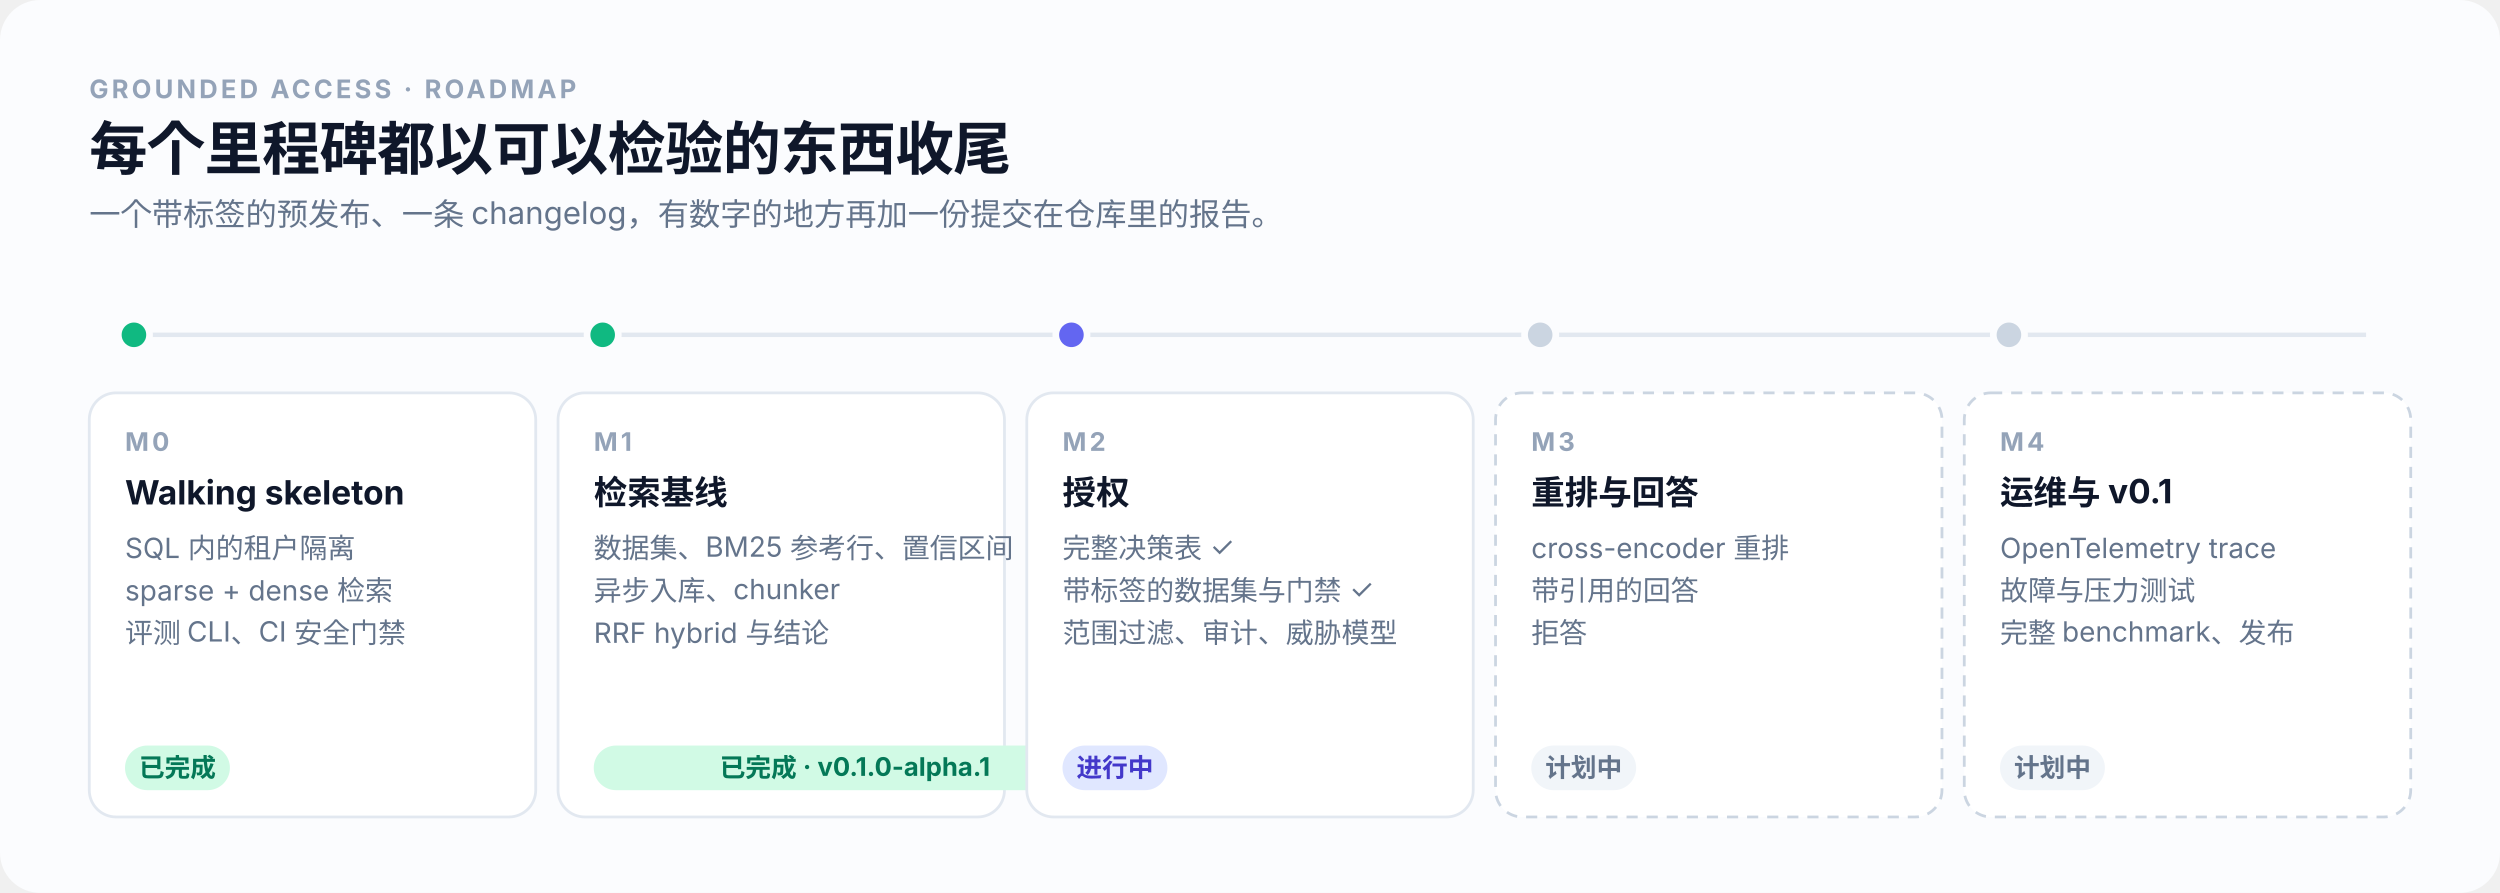
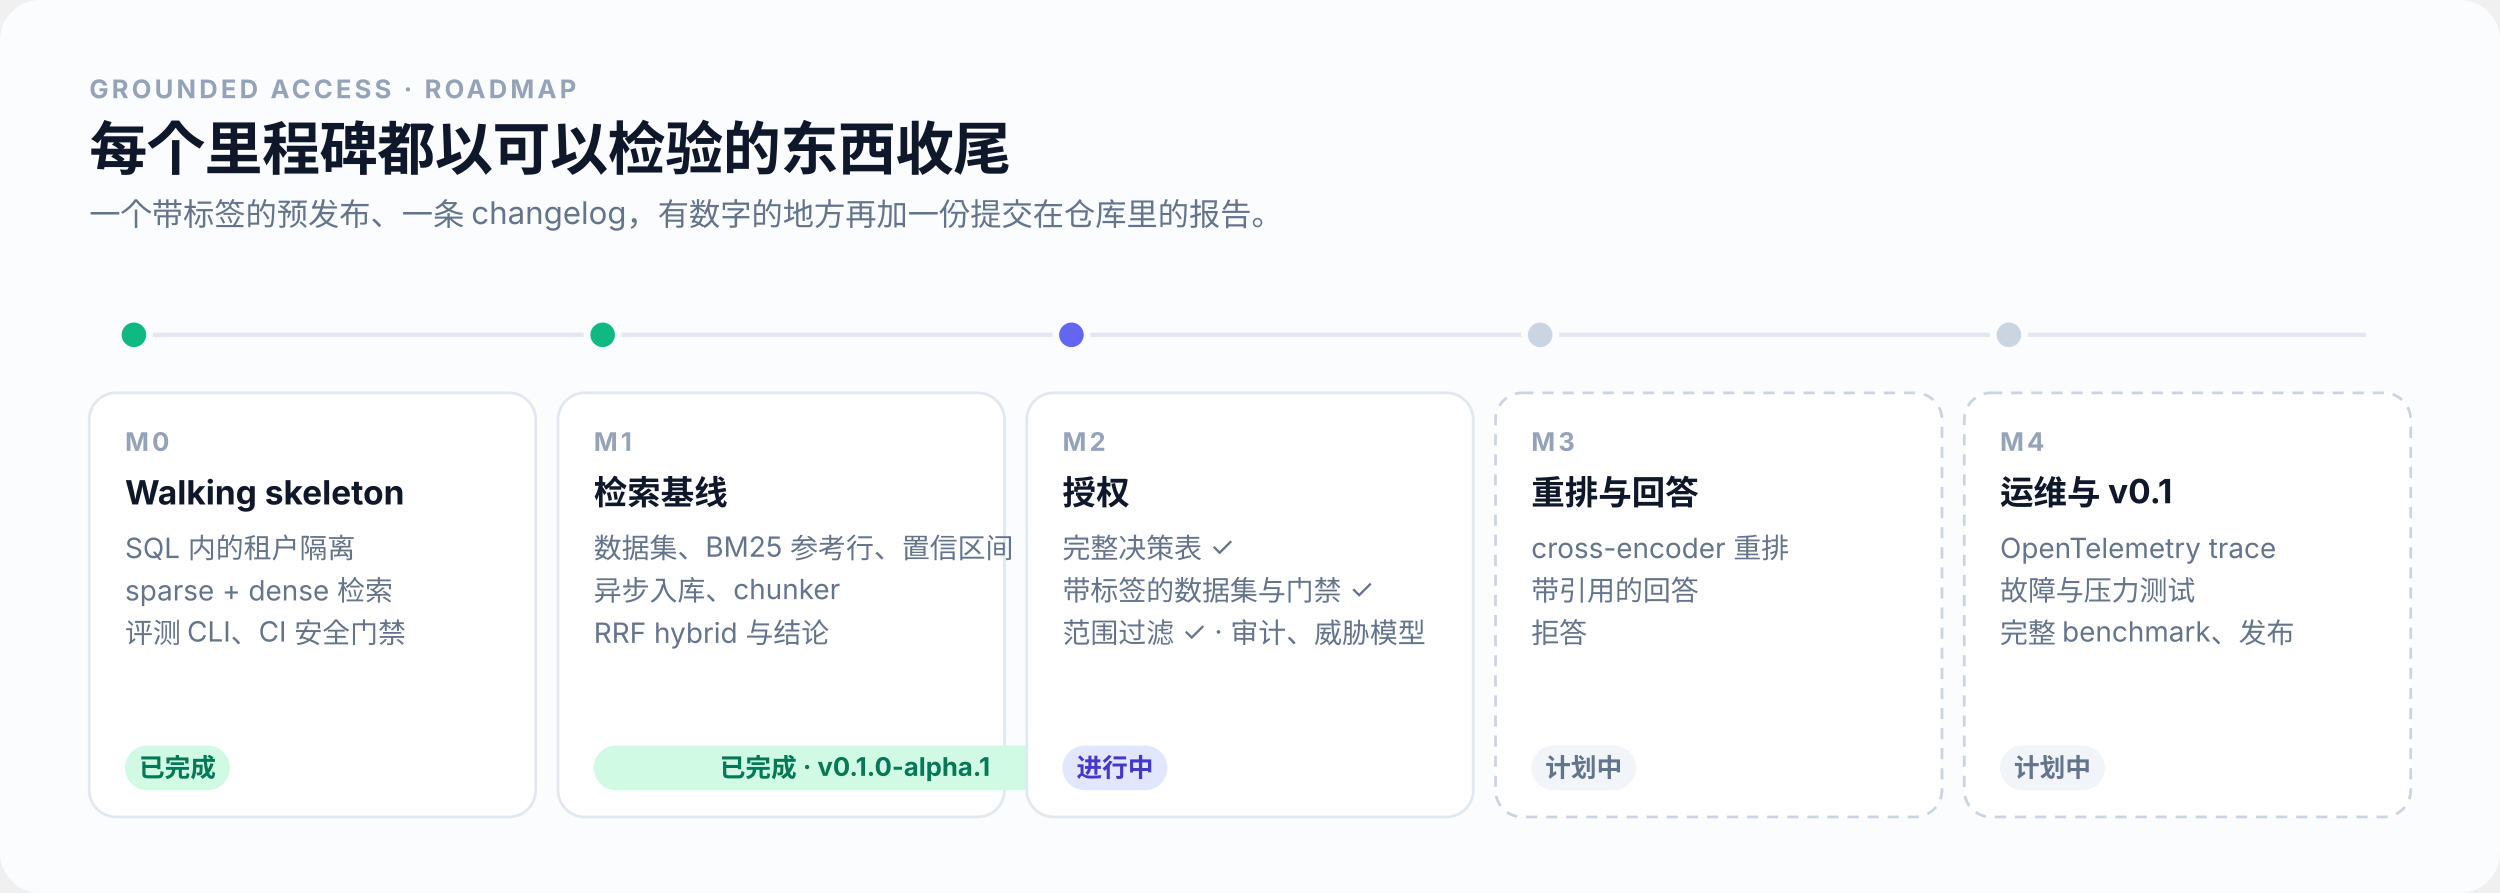
<svg xmlns="http://www.w3.org/2000/svg" viewBox="0 0 1120 400" width="1120" height="400" role="img" aria-labelledby="ttl dsc" style="max-width:100%;height:auto">
  <defs>
    <marker id="ar" viewBox="0 0 10 10" refX="9" refY="5" markerWidth="7" markerHeight="7" orient="auto-start-reverse">
      <path class="mk" d="M0 0 L10 5 L0 10 z" />
    </marker>
    <marker id="ar-v" viewBox="0 0 10 10" refX="9" refY="5" markerWidth="7" markerHeight="7" orient="auto-start-reverse">
      <path class="mk-v" d="M0 0 L10 5 L0 10 z" />
    </marker>
  </defs>
  <style>
    text{font-family:-apple-system,BlinkMacSystemFont,"Segoe UI","PingFang SC","Hiragino Sans GB","Microsoft YaHei",Inter,Roboto,sans-serif;}
    .bg{fill:#FBFCFE}
    .kicker{font-size:11.5px;font-weight:700;fill:#94A3B8;letter-spacing:1.4px}
    .title{font-size:26px;font-weight:700;fill:#0F172A;letter-spacing:-.2px}
    .sub{font-size:14px;fill:#64748B}
    .lbl{font-size:15px;font-weight:650;fill:#0F172A}
    .lbl-sm{font-size:13.5px;font-weight:650;fill:#0F172A}
    .txt{font-size:12.5px;fill:#64748B}
    .txt-d{font-size:12.5px;fill:#334155}
    .foot{font-size:12.5px;fill:#64748B}
    .mono{font-family:ui-monospace,SFMono-Regular,Menlo,Consolas,monospace;font-size:12px;font-weight:500;fill:#334155}
    .code{font-family:ui-monospace,SFMono-Regular,Menlo,Consolas,monospace;font-size:12.5px;fill:#E2E8F0}
    .codek{font-family:ui-monospace,SFMono-Regular,Menlo,Consolas,monospace;font-size:12.5px;fill:#7DD3FC}
    .num{font-size:13px;font-weight:650;fill:#0F172A}
    .big{font-size:30px;font-weight:700;fill:#0F172A}
    .bigok{font-size:30px;font-weight:700;fill:#059669}
    .card{fill:#FFFFFF;stroke:#E2E8F0;stroke-width:1.25}
    .dash{fill:#FFFFFF;stroke:#CBD5E1;stroke-width:1.25;stroke-dasharray:5 4}
    .group{fill:#F1F5F9;fill-opacity:.55;stroke:#E2E8F0;stroke-width:1.25}
    .blue{fill:#EFF6FF;stroke:#BFDBFE;stroke-width:1.25}
    .teal{fill:#F0FDFA;stroke:#99F6E4;stroke-width:1.25}
    .violet{fill:#F5F3FF;stroke:#DDD6FE;stroke-width:1.25}
    .amber{fill:#FFFBEB;stroke:#FDE68A;stroke-width:1.25}
    .rose{fill:#FFF1F2;stroke:#FECDD3;stroke-width:1.25}
    .green{fill:#ECFDF5;stroke:#A7F3D0;stroke-width:1.25}
    .dark{fill:#0F172A}
    .ln{stroke:#94A3B8;stroke-width:1.5;fill:none}
    .ln-v{stroke:#6366F1;stroke-width:1.75;fill:none}
    .mk{fill:#94A3B8}.mk-v{fill:#6366F1}
    .bar-s{fill:#38BDF8}.bar-d{fill:#6366F1}.bar-h{fill:#A78BFA}.bar-r{fill:#CBD5E1}
    .axis{stroke:#E2E8F0;stroke-width:1}
    .whisk{stroke:#0F172A;stroke-width:1.5}
    .pill-ok{fill:#D1FAE5}.pill-ok-t{font-size:11.5px;font-weight:700;fill:#047857}
    .pill-now{fill:#E0E7FF}.pill-now-t{font-size:11.5px;font-weight:700;fill:#4338CA}
    .pill-next{fill:#F1F5F9}.pill-next-t{font-size:11.5px;font-weight:700;fill:#64748B}
  </style>
  <rect class="bg" width="1120" height="400" rx="18" />
  <text class="kicker" x="40" y="44">GROUNDED ACCESS · ROADMAP</text>
  <text class="title" x="40" y="76">每个里程碑都以可以检验的东西收尾</text>
  <text class="sub" x="40" y="101">一个带标签的预发布、一条 changelog，有数字的地方再加一份提交在仓库里的报告。</text>
  <line class="axis" x1="60" y1="150" x2="1060" y2="150" style="stroke-width:2" />
  <circle cx="60" cy="150" r="7" fill="#10B981" stroke="#FBFCFE" stroke-width="3" />
  <rect class="card" x="40" y="176" width="200" height="190" rx="12" />
  <text class="kicker" x="56" y="202">M0</text>
  <text class="lbl" x="56" y="226">Walking skeleton</text>
  <text class="txt" x="56" y="250">SQL 内的租户隔离</text>
  <text class="txt" x="56" y="269">sparse + dense 检索</text>
  <text class="txt" x="56" y="288">评测 CLI、CI 安全门禁</text>
  <rect class="pill-ok" x="56" y="334" width="47" height="20" rx="10" />
  <text class="pill-ok-t" x="79.5" y="348" text-anchor="middle">已完成</text>
  <circle cx="270" cy="150" r="7" fill="#10B981" stroke="#FBFCFE" stroke-width="3" />
  <rect class="card" x="250" y="176" width="200" height="190" rx="12" />
  <text class="kicker" x="266" y="202">M1</text>
  <text class="lbl" x="266" y="226">检索基线</text>
  <text class="txt" x="266" y="250">数据集、BM25 参考行、置信区间</text>
  <text class="txt" x="266" y="269">异步入库、chunker</text>
  <text class="txt" x="266" y="288">RRF hybrid 与结论</text>
  <rect class="pill-ok" x="266" y="334" width="234" height="20" rx="10" />
  <text class="pill-ok-t" x="383.0" y="348" text-anchor="middle">已完成 · v0.1.0-alpha.1</text>
  <circle cx="480" cy="150" r="7" fill="#6366F1" stroke="#FBFCFE" stroke-width="3" />
  <rect class="card" x="460" y="176" width="200" height="190" rx="12" />
  <text class="kicker" x="476" y="202">M2</text>
  <text class="lbl" x="476" y="226">授权</text>
  <text class="txt" x="476" y="250">完整决策表 ✓</text>
  <text class="txt" x="476" y="269">带标签的数据集与门禁 ✓</text>
-   <text class="txt" x="476" y="288">范围过滤、审计、威胁模型</text>
+   <text class="txt" x="476" y="288">范围过滤 ✓ · 审计、威胁模型</text>
  <rect class="pill-now" x="476" y="334" width="47" height="20" rx="10" />
  <text class="pill-now-t" x="499.5" y="348" text-anchor="middle">进行中</text>
  <circle cx="690" cy="150" r="7" fill="#CBD5E1" stroke="#FBFCFE" stroke-width="3" />
  <rect class="dash" x="670" y="176" width="200" height="190" rx="12" />
  <text class="kicker" x="686" y="202">M3</text>
  <text class="lbl" x="686" y="226">重排与回答</text>
  <text class="txt" x="686" y="250">cross-encoder 重排</text>
  <text class="txt" x="686" y="269">带引用的回答</text>
  <text class="txt" x="686" y="288">拒答</text>
  <rect class="pill-next" x="686" y="334" width="47" height="20" rx="10" />
  <text class="pill-next-t" x="709.5" y="348" text-anchor="middle">计划中</text>
  <circle cx="900" cy="150" r="7" fill="#CBD5E1" stroke="#FBFCFE" stroke-width="3" />
  <rect class="dash" x="880" y="176" width="200" height="190" rx="12" />
  <text class="kicker" x="896" y="202">M4</text>
  <text class="lbl" x="896" y="226">运维与 v0.1</text>
  <text class="txt" x="896" y="250">OpenTelemetry trace</text>
  <text class="txt" x="896" y="269">故障与压力测试</text>
  <text class="txt" x="896" y="288">完整 benchmark、发布</text>
  <rect class="pill-next" x="896" y="334" width="47" height="20" rx="10" />
  <text class="pill-next-t" x="919.5" y="348" text-anchor="middle">计划中</text>
</svg>
